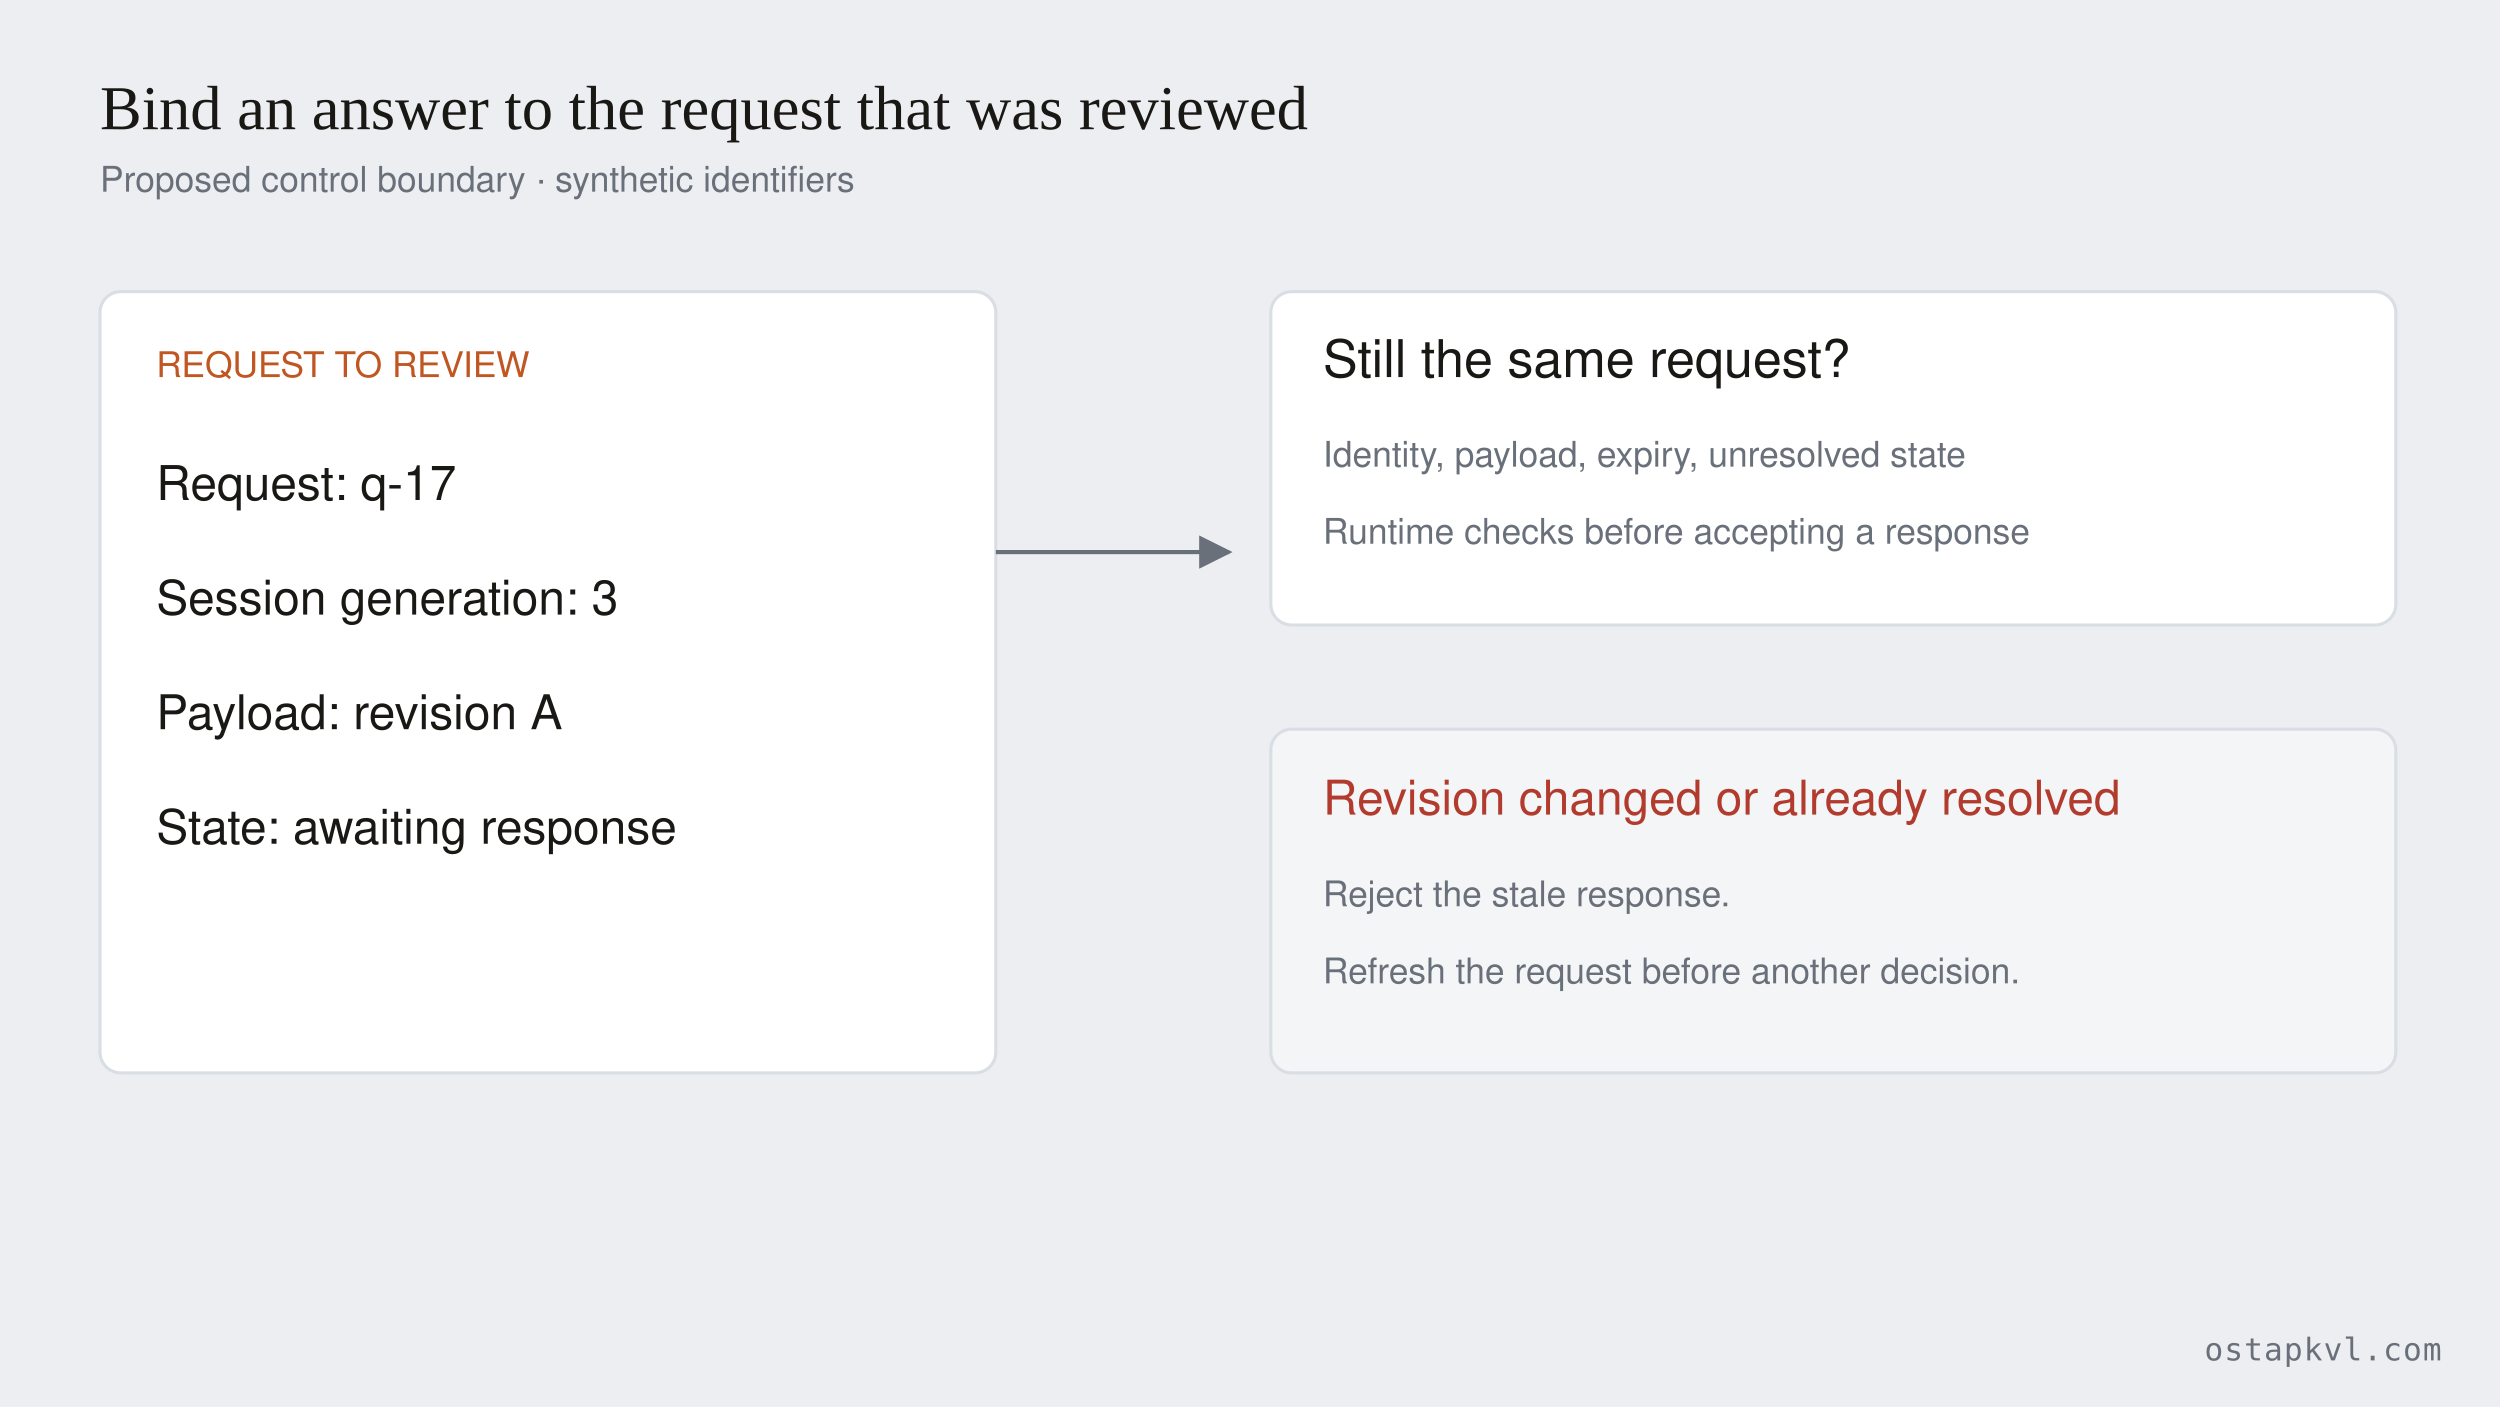
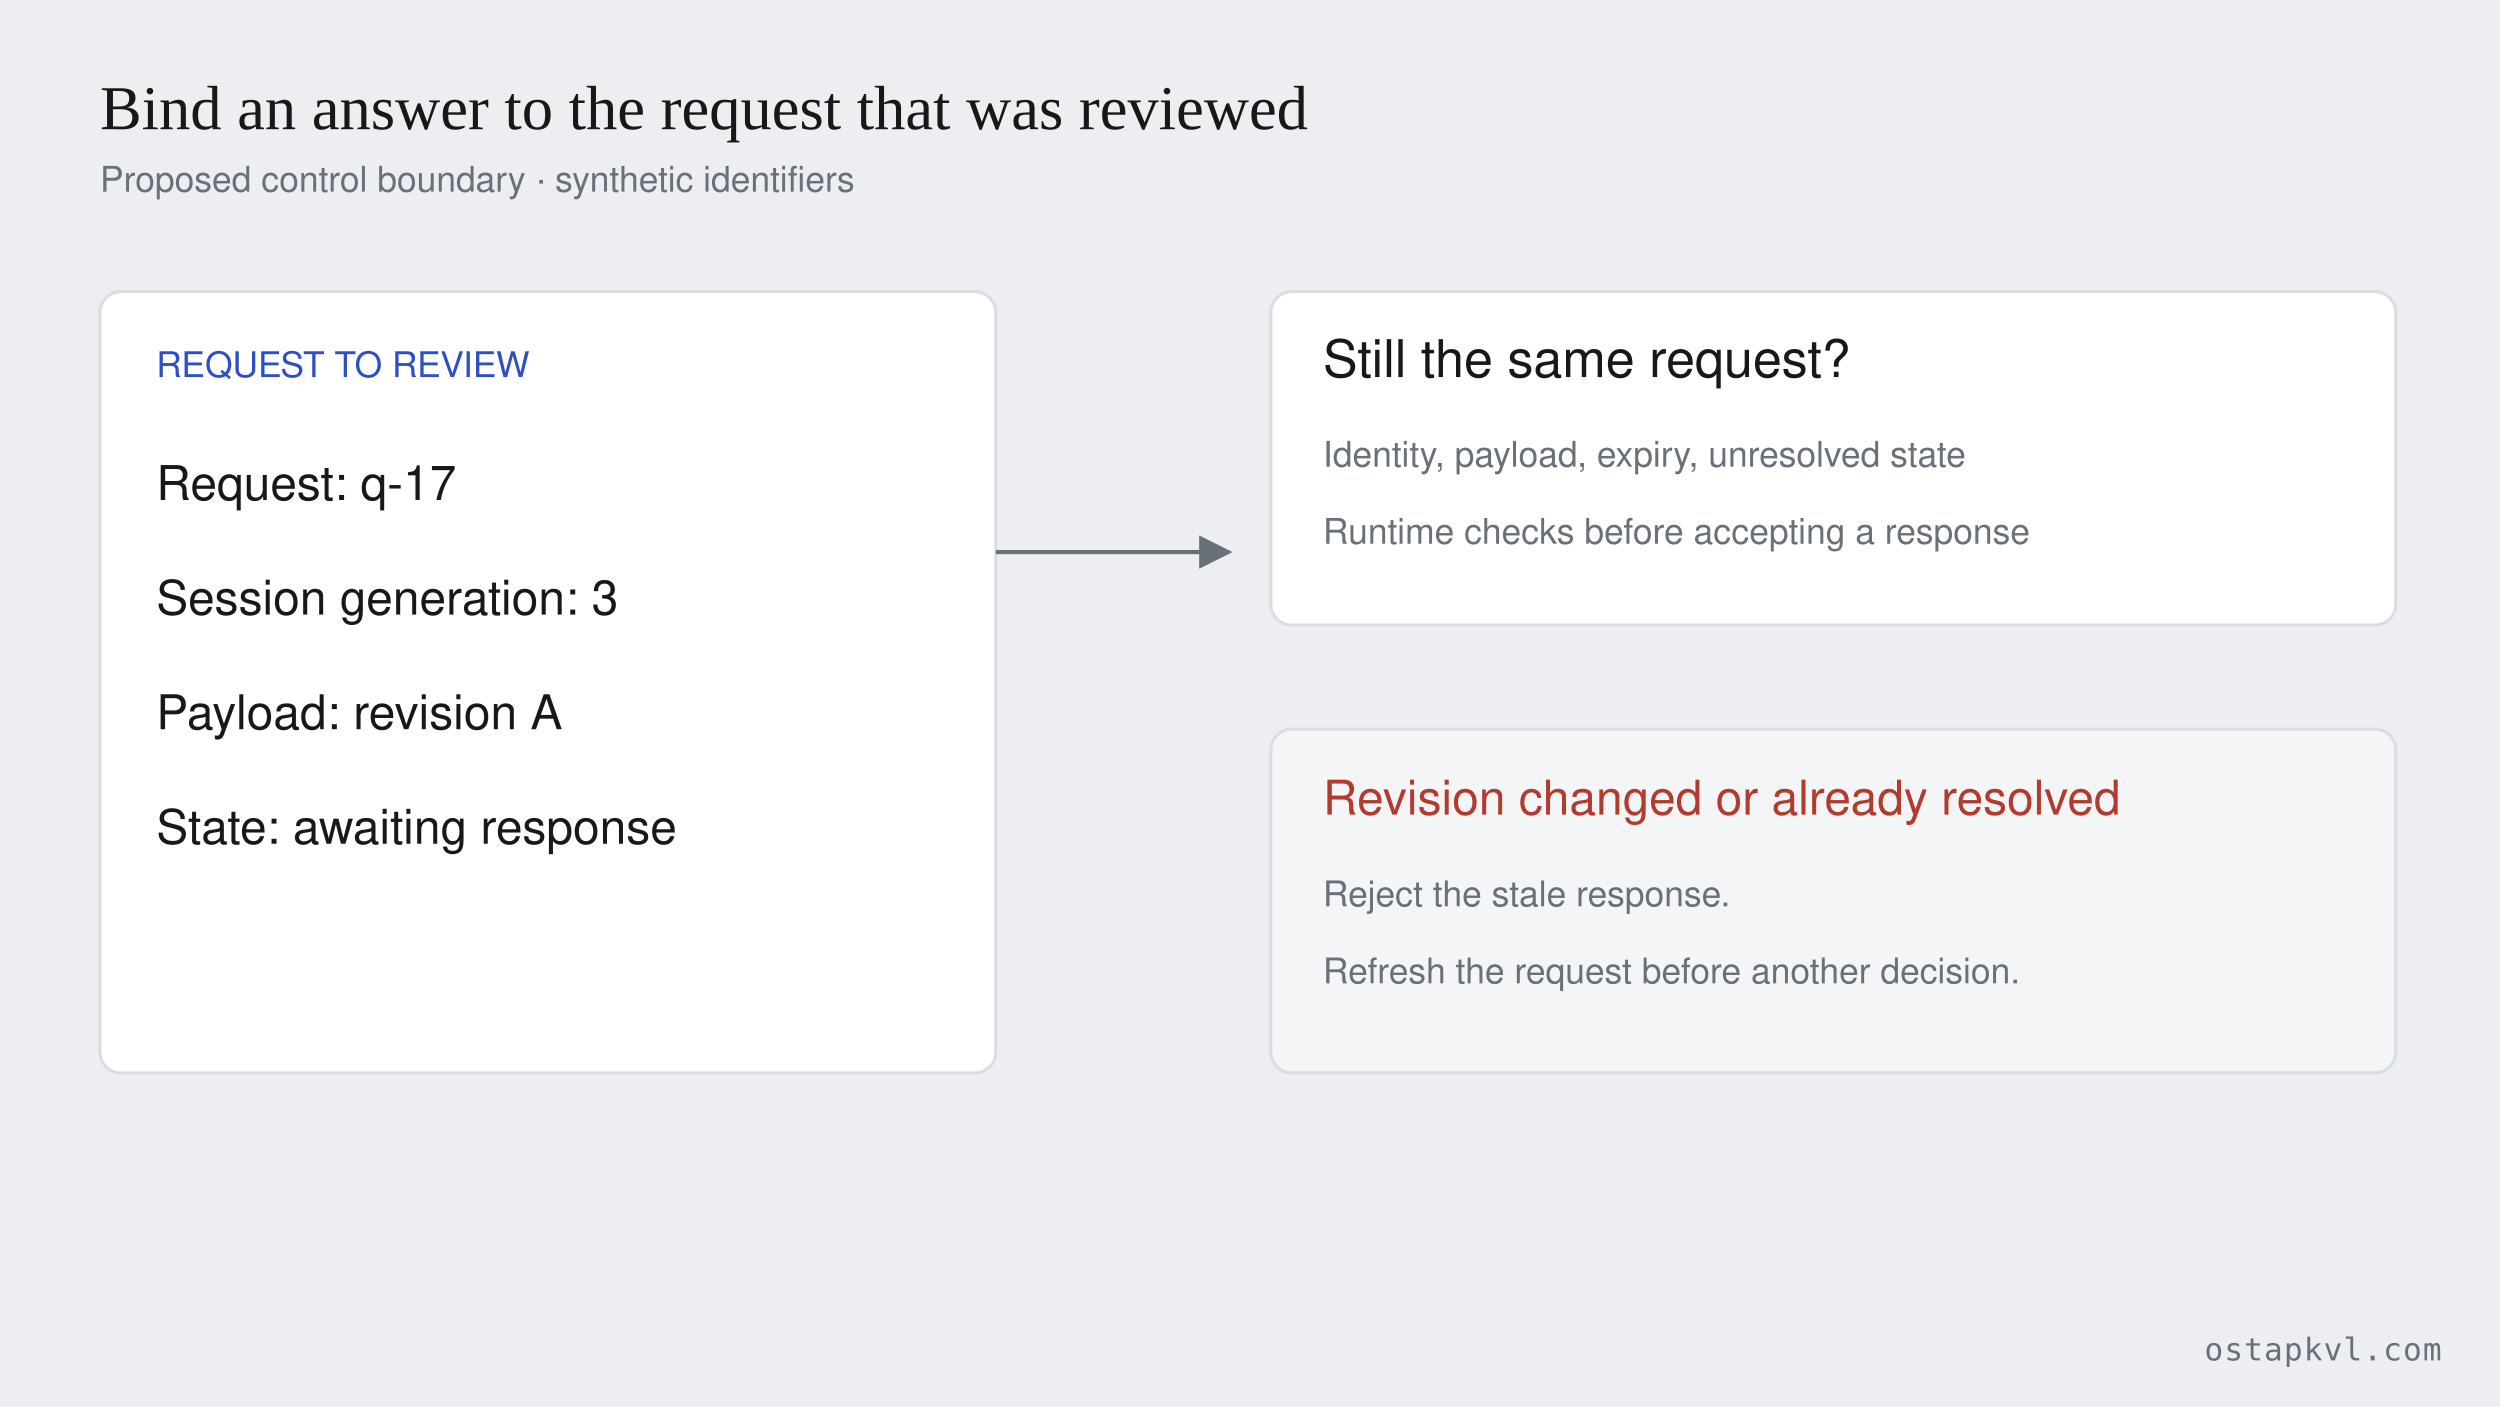
<svg xmlns="http://www.w3.org/2000/svg" width="1200" height="675" viewBox="0 0 1200 675" role="img" aria-label="Bind an answer to the request that was reviewed">
  <defs>
    <marker id="arr" viewBox="0 0 10 10" refX="9" refY="5" markerWidth="8" markerHeight="8" orient="auto-start-reverse">
      <path d="M0,0 L10,5 L0,10 z" fill="#69707A" />
    </marker>
    <marker id="arrA" viewBox="0 0 10 10" refX="9" refY="5" markerWidth="8" markerHeight="8" orient="auto-start-reverse">
-       <path d="M0,0 L10,5 L0,10 z" fill="#C05621" />
+       <path d="M0,0 L10,5 L0,10 z" fill="#2E4EC4" />
    </marker>
  </defs>
  <rect width="100%" height="100%" fill="#ECEEF1" />
  <text x="48" y="62" font-family="Georgia, 'Times New Roman', serif" font-size="30" fill="#1A1815">Bind an answer to the request that was reviewed</text>
  <text x="48" y="92" font-family="'Helvetica Neue', Helvetica, Arial, sans-serif" font-size="17" fill="#69707A">Proposed control boundary · synthetic identifiers</text>
  <rect x="48" y="140" width="430" height="375" rx="10" fill="#fff" stroke="#D9DEE4" stroke-width="1.5" />
-   <text x="75" y="181" font-family="'Helvetica Neue', Helvetica, Arial, sans-serif" font-size="17" fill="#C05621">REQUEST TO REVIEW</text>
+   <text x="75" y="181" font-family="'Helvetica Neue', Helvetica, Arial, sans-serif" font-size="17" fill="#2E4EC4">REQUEST TO REVIEW</text>
  <text x="75" y="240" font-family="'Helvetica Neue', Helvetica, Arial, sans-serif" font-size="23" fill="#1A1815">Request: q-17</text>
  <text x="75" y="295" font-family="'Helvetica Neue', Helvetica, Arial, sans-serif" font-size="23" fill="#1A1815">Session generation: 3</text>
  <text x="75" y="350" font-family="'Helvetica Neue', Helvetica, Arial, sans-serif" font-size="23" fill="#1A1815">Payload: revision A</text>
  <text x="75" y="405" font-family="'Helvetica Neue', Helvetica, Arial, sans-serif" font-size="23" fill="#1A1815">State: awaiting response</text>
  <line x1="478" y1="265" x2="590" y2="265" stroke="#69707A" stroke-width="2" marker-end="url(#arr)" />
  <rect x="610" y="140" width="540" height="160" rx="10" fill="#fff" stroke="#D9DEE4" stroke-width="1.5" />
  <text x="635" y="181" font-family="'Helvetica Neue', Helvetica, Arial, sans-serif" font-size="25" fill="#1A1815">Still the same request?</text>
  <text x="635" y="224" font-family="'Helvetica Neue', Helvetica, Arial, sans-serif" font-size="17" fill="#69707A">Identity, payload, expiry, unresolved state</text>
  <text x="635" y="261" font-family="'Helvetica Neue', Helvetica, Arial, sans-serif" font-size="17" fill="#69707A">Runtime checks before accepting a response</text>
  <rect x="610" y="350" width="540" height="165" rx="10" fill="#F3F5F7" stroke="#D9DEE4" stroke-width="1.5" />
  <text x="635" y="391" font-family="'Helvetica Neue', Helvetica, Arial, sans-serif" font-size="23" fill="#B23B2E">Revision changed or already resolved</text>
  <text x="635" y="435" font-family="'Helvetica Neue', Helvetica, Arial, sans-serif" font-size="17" fill="#69707A">Reject the stale response.</text>
  <text x="635" y="472" font-family="'Helvetica Neue', Helvetica, Arial, sans-serif" font-size="17" fill="#69707A">Refresh the request before another decision.</text>
  <text x="1172" y="653" font-family="Menlo, Consolas, monospace" font-size="15" fill="#69707A" text-anchor="end" letter-spacing="0.5">ostapkvl.com</text>
</svg>
